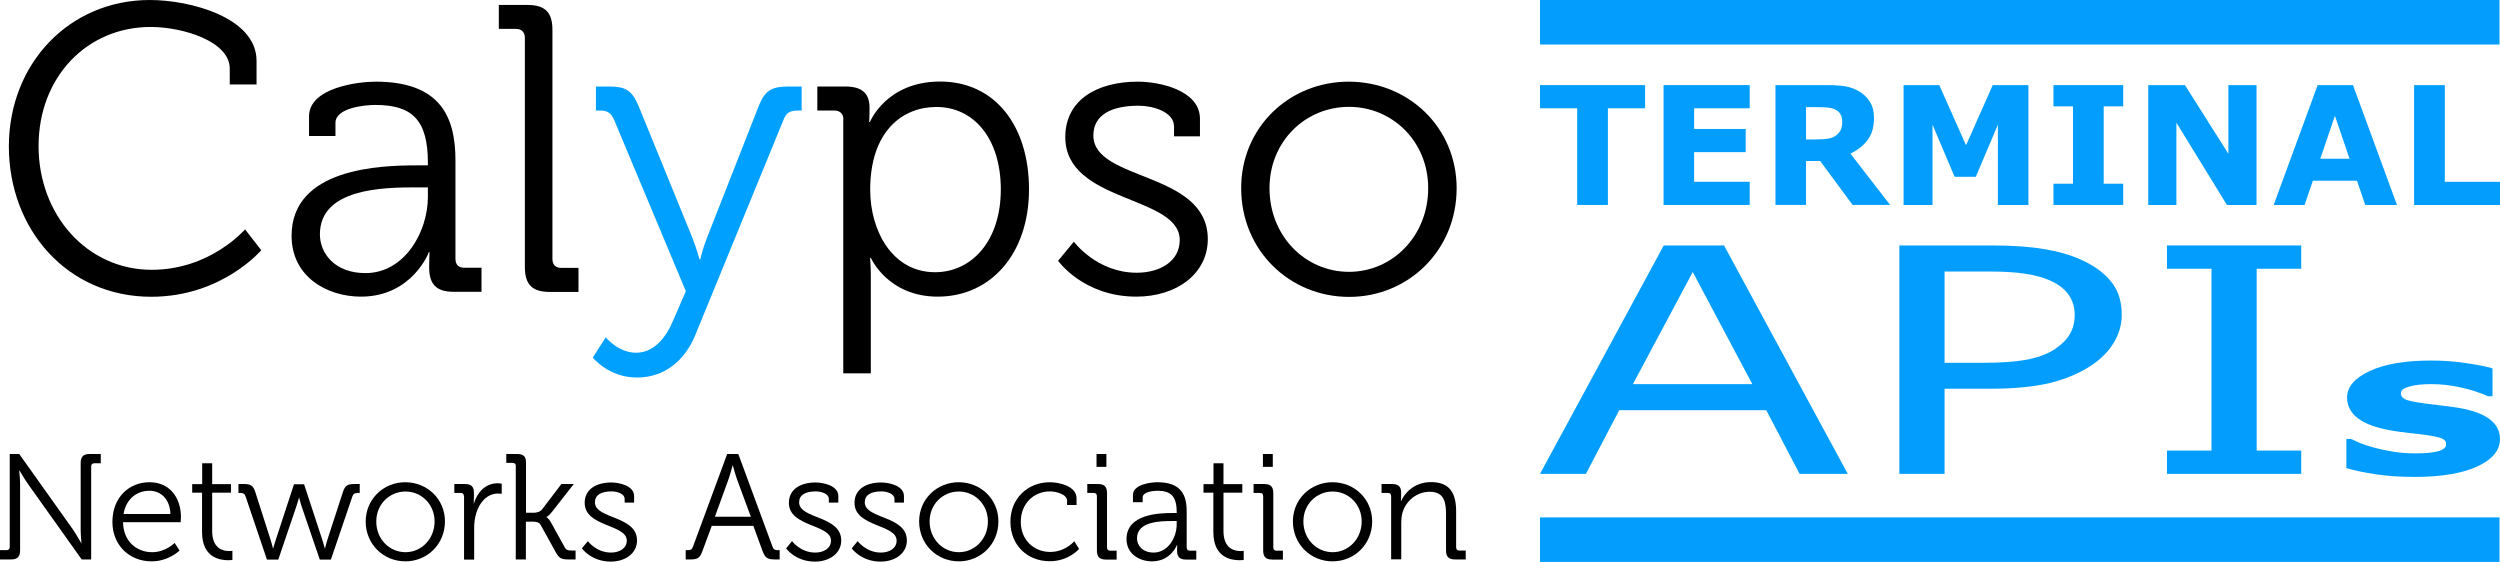
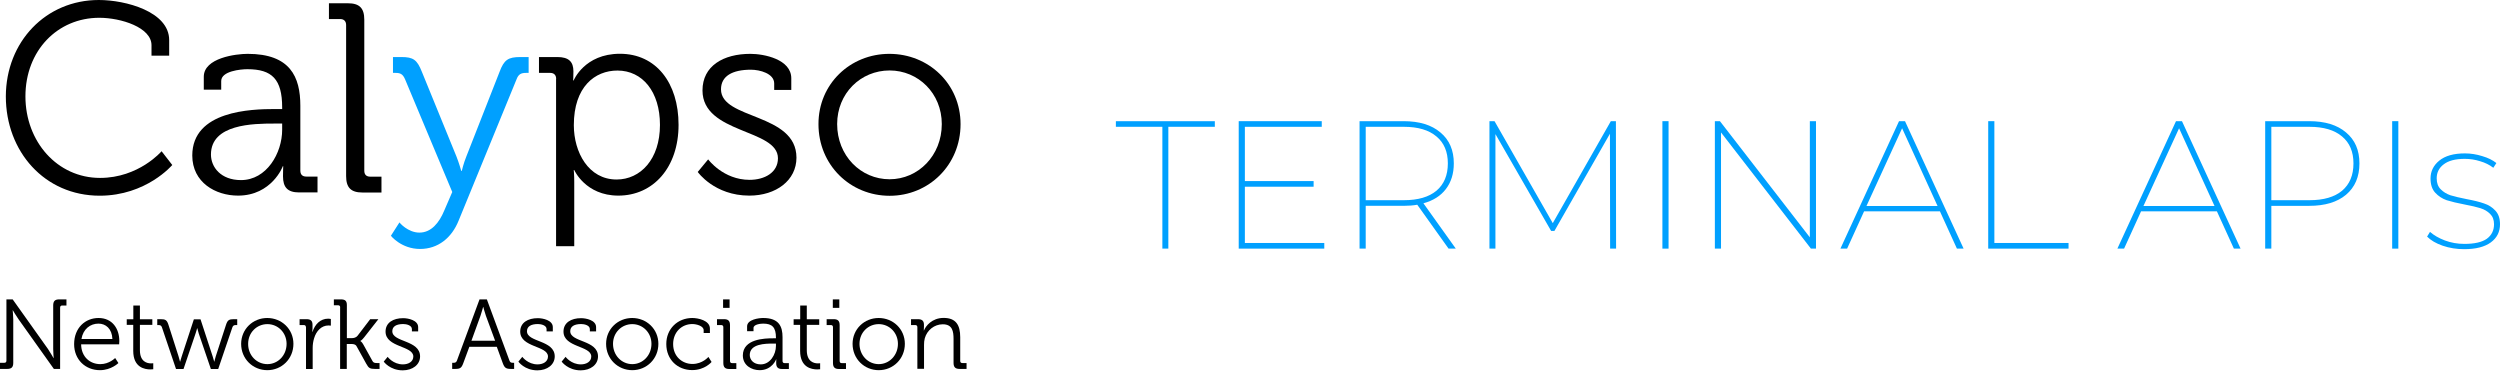
- <svg xmlns="http://www.w3.org/2000/svg" xmlns:xlink="http://www.w3.org/1999/xlink" version="1.1" id="Layer_1" x="0px" y="0px" viewBox="0 0 218 49" xml:space="preserve" width="218" height="49">
+ <svg xmlns="http://www.w3.org/2000/svg" xmlns:xlink="http://www.w3.org/1999/xlink" version="1.1" id="Layer_1" x="0px" y="0px" viewBox="0 0 330.588 48.972" xml:space="preserve" width="330.588" height="48.972">
  <defs id="defs67">
    <linearGradient id="linearGradient1483">
      <stop style="stop-color:#00a0ff;stop-opacity:1;" offset="0" id="stop1479" />
      <stop style="stop-color:#00a0ff;stop-opacity:0;" offset="1" id="stop1481" />
    </linearGradient>
    <linearGradient xlink:href="#linearGradient1483" id="linearGradient1485" x1="176.831" y1="-9.61" x2="285.089" y2="-9.61" gradientUnits="userSpaceOnUse" />
    <linearGradient xlink:href="#linearGradient1483" id="linearGradient1487" x1="177.421" y1="10.465" x2="285.651" y2="10.465" gradientUnits="userSpaceOnUse" />
  </defs>
  <style type="text/css" id="style2"> .st0{fill:#00A0FF;} </style>
  <g id="g18329" transform="matrix(1.102595,0,0,1.109219,-0.7387387,-0.299489)">
    <g id="g10">
      <path d="m 12.52,0.27 c 3.21,0 8.44,1.38 8.44,4.78 V 6.91 H 18.84 V 5.66 c 0,-2.12 -3.66,-3.27 -6.26,-3.27 -5.01,0 -8.86,3.91 -8.86,9.37 0,5.39 3.82,9.72 8.95,9.72 4.65,0 7.38,-3.18 7.38,-3.18 l 1.28,1.64 c 0,0 -3.11,3.66 -8.7,3.66 C 6.02,23.6 1.37,18.34 1.37,11.76 1.39,5.24 6.17,0.27 12.52,0.27 Z" id="path4" />
      <path d="m 33.61,13.27 h 0.9 v -0.19 c 0,-3.37 -1.22,-4.56 -4.17,-4.56 -0.8,0 -3.14,0.22 -3.14,1.41 v 1.03 H 25.11 V 9.42 c 0,-2.25 3.85,-2.73 5.26,-2.73 5.1,0 6.32,2.73 6.32,6.19 v 7.73 c 0,0.48 0.26,0.71 0.71,0.71 h 1.35 v 1.89 h -2.21 c -1.38,0 -1.93,-0.61 -1.93,-1.93 0,-0.71 0.03,-1.19 0.03,-1.19 h -0.06 c 0.03,0 -1.32,3.5 -5.36,3.5 -2.7,0 -5.49,-1.57 -5.49,-4.78 0,-5.35 7.09,-5.54 9.88,-5.54 z m -4.04,8.47 c 3.08,0 4.94,-3.21 4.94,-6 V 15 h -0.93 c -2.54,0 -7.61,0.06 -7.61,3.69 0,1.51 1.19,3.05 3.6,3.05 z" id="path6" />
      <path d="M 42.18,3.25 C 42.18,2.8 41.92,2.54 41.47,2.54 H 40.12 V 0.66 h 2.28 c 1.38,0 1.96,0.58 1.96,1.96 v 18 c 0,0.48 0.26,0.71 0.71,0.71 h 1.35 v 1.89 h -2.28 c -1.38,0 -1.96,-0.58 -1.96,-1.96 z" id="path8" />
    </g>
    <g id="g14">
      <path class="st0" d="m 50.97,28 c 1.41,0 2.37,-1.16 2.98,-2.63 L 54.91,23.16 49.24,9.7 C 48.98,9.12 48.7,8.96 48.12,8.96 H 47.8 V 7.07 h 1 c 1.44,0 1.89,0.32 2.47,1.77 l 4.14,10.08 c 0.32,0.8 0.58,1.73 0.58,1.73 h 0.06 c 0,0 0.22,-0.93 0.55,-1.73 L 60.58,8.84 c 0.54,-1.44 1.03,-1.77 2.5,-1.77 h 0.99 v 1.89 h -0.32 c -0.58,0 -0.9,0.16 -1.12,0.74 l -6.96,16.88 c -0.83,2.05 -2.47,3.37 -4.62,3.37 -2.25,0 -3.5,-1.57 -3.5,-1.57 l 1.03,-1.6 C 48.57,26.81 49.59,28 50.97,28 Z" id="path12" style="fill:#00a0ff;fill-opacity:1" />
    </g>
    <g id="g22">
      <path d="m 67.37,9.67 c 0,-0.45 -0.26,-0.71 -0.71,-0.71 H 65.31 V 7.07 h 2.21 c 1.38,0 1.92,0.58 1.92,1.7 0,0.64 -0.03,1.09 -0.03,1.09 h 0.06 c 0,0 1.28,-3.18 5.55,-3.18 4.33,0 7.03,3.47 7.03,8.47 0,5.1 -3.05,8.44 -7.22,8.44 -3.95,0 -5.29,-3.05 -5.29,-3.05 h -0.06 c 0,0 0.06,0.58 0.06,1.41 v 7.67 H 67.36 V 9.67 Z m 7.25,12 c 2.86,0 5.2,-2.41 5.2,-6.51 0,-3.95 -2.09,-6.48 -5.1,-6.48 -2.7,0 -5.23,1.93 -5.23,6.51 0,3.24 1.76,6.48 5.13,6.48 z" id="path16" />
      <path d="m 85.6,19.27 c 0,0 1.8,2.44 4.97,2.44 1.8,0 3.4,-0.87 3.4,-2.57 0,-3.53 -9.05,-2.89 -9.05,-8.09 0,-2.92 2.5,-4.36 5.74,-4.36 1.64,0 4.91,0.64 4.91,2.92 v 1.38 h -2.05 v -0.77 c 0,-1.19 -1.73,-1.64 -2.79,-1.64 -2.25,0 -3.59,0.77 -3.59,2.34 0,3.63 9.05,2.79 9.05,8.15 0,2.7 -2.44,4.52 -5.65,4.52 -4.2,0 -6.19,-2.82 -6.19,-2.82 z" id="path18" />
      <path d="m 107.33,6.69 c 4.72,0 8.54,3.59 8.54,8.38 0,4.88 -3.82,8.54 -8.5,8.54 -4.72,0 -8.54,-3.66 -8.54,-8.54 -0.01,-4.79 3.81,-8.38 8.5,-8.38 z m 0.03,14.95 c 3.43,0 6.26,-2.82 6.26,-6.58 0,-3.66 -2.82,-6.39 -6.26,-6.39 -3.47,0 -6.29,2.73 -6.29,6.39 0,3.76 2.82,6.58 6.29,6.58 z" id="path20" />
    </g>
    <g id="g62">
      <path d="m 0.67,43.52 h 0.51 c 0.17,0 0.26,-0.08 0.26,-0.26 v -7.3 h 0.75 l 4.23,5.91 c 0.28,0.41 0.67,1.09 0.67,1.09 h 0.02 c 0,0 -0.06,-0.65 -0.06,-1.09 v -5.19 c 0,-0.51 0.21,-0.72 0.72,-0.72 h 0.87 v 0.73 h -0.5 c -0.17,0 -0.26,0.08 -0.26,0.26 v 7.3 H 7.13 L 2.9,38.34 C 2.61,37.94 2.22,37.27 2.22,37.27 H 2.19 c 0,0 0.07,0.64 0.07,1.07 v 5.19 c 0,0.51 -0.21,0.72 -0.72,0.72 H 0.67 Z" id="path24" />
      <path d="m 12.49,38.18 c 1.64,0 2.49,1.26 2.49,2.74 0,0.14 -0.02,0.4 -0.02,0.4 H 10.4 c 0.02,1.5 1.07,2.36 2.3,2.36 1.08,0 1.78,-0.73 1.78,-0.73 l 0.39,0.6 c 0,0 -0.86,0.85 -2.21,0.85 -1.76,0 -3.1,-1.27 -3.1,-3.1 0,-1.95 1.34,-3.12 2.93,-3.12 z m 1.66,2.5 c -0.05,-1.23 -0.8,-1.83 -1.67,-1.83 -0.98,0 -1.84,0.64 -2.04,1.83 z" id="path26" />
      <path d="m 16.65,39 h -0.78 v -0.67 h 0.79 v -1.64 h 0.79 v 1.64 h 1.49 V 39 h -1.49 v 3.02 c 0,1.39 0.88,1.57 1.33,1.57 0.17,0 0.27,-0.02 0.27,-0.02 v 0.72 c 0,0 -0.14,0.02 -0.34,0.02 -0.68,0 -2.06,-0.22 -2.06,-2.21 z" id="path28" />
      <path d="m 20.09,39.29 c -0.07,-0.21 -0.2,-0.27 -0.41,-0.27 h -0.15 v -0.7 h 0.41 c 0.57,0 0.75,0.11 0.93,0.66 l 1.21,3.76 c 0.09,0.28 0.18,0.64 0.18,0.64 h 0.02 c 0,0 0.09,-0.35 0.19,-0.64 l 1.45,-4.4 h 0.8 l 1.45,4.4 c 0.09,0.28 0.19,0.64 0.19,0.64 h 0.02 c 0,0 0.07,-0.34 0.17,-0.64 l 1.23,-3.76 c 0.18,-0.55 0.37,-0.66 0.93,-0.66 h 0.41 v 0.7 h -0.17 c -0.2,0 -0.34,0.06 -0.41,0.27 l -1.7,4.97 H 25.96 L 24.51,40.04 C 24.42,39.75 24.33,39.4 24.33,39.4 h -0.02 c 0,0 -0.08,0.34 -0.19,0.64 l -1.44,4.22 h -0.9 z" id="path30" />
      <path d="m 32.72,38.18 c 1.73,0 3.14,1.32 3.14,3.08 0,1.79 -1.4,3.14 -3.13,3.14 -1.73,0 -3.14,-1.34 -3.14,-3.14 0.01,-1.76 1.41,-3.08 3.13,-3.08 z m 0.02,5.5 c 1.26,0 2.3,-1.04 2.3,-2.42 0,-1.34 -1.04,-2.35 -2.3,-2.35 -1.27,0 -2.31,1 -2.31,2.35 -0.01,1.38 1.03,2.42 2.31,2.42 z" id="path32" />
      <path d="m 37.36,39.28 c 0,-0.17 -0.09,-0.26 -0.26,-0.26 h -0.5 v -0.7 h 0.83 c 0.5,0 0.72,0.2 0.72,0.67 v 0.4 c 0,0.25 -0.02,0.45 -0.02,0.45 h 0.02 c 0.28,-0.9 0.94,-1.58 1.88,-1.58 0.17,0 0.32,0.04 0.32,0.04 v 0.79 c 0,0 -0.14,-0.02 -0.29,-0.02 -0.84,0 -1.46,0.66 -1.72,1.53 -0.12,0.38 -0.17,0.78 -0.17,1.16 v 2.5 h -0.8 v -4.98 z" id="path34" />
      <path d="m 41.47,36.92 c 0,-0.17 -0.09,-0.26 -0.26,-0.26 h -0.5 v -0.7 h 0.84 c 0.51,0 0.72,0.18 0.72,0.68 v 3.94 h 0.61 c 0.22,0 0.51,-0.07 0.67,-0.28 l 1.52,-1.98 h 0.98 l -1.71,2.17 c -0.29,0.37 -0.45,0.42 -0.45,0.42 v 0.02 c 0,0 0.18,0.08 0.37,0.44 l 1.07,1.92 c 0.11,0.2 0.22,0.26 0.54,0.26 h 0.32 v 0.7 h -0.55 c -0.59,0 -0.75,-0.09 -1.03,-0.59 L 43.43,41.54 C 43.3,41.3 43.02,41.28 42.8,41.28 h -0.54 v 2.97 h -0.8 v -7.33 z" id="path36" />
      <path d="m 47.16,42.81 c 0,0 0.66,0.9 1.83,0.9 0.66,0 1.25,-0.32 1.25,-0.94 0,-1.3 -3.33,-1.06 -3.33,-2.97 0,-1.07 0.92,-1.6 2.11,-1.6 0.6,0 1.8,0.24 1.8,1.07 v 0.51 H 50.07 V 39.5 c 0,-0.44 -0.64,-0.6 -1.03,-0.6 -0.83,0 -1.32,0.28 -1.32,0.86 0,1.33 3.33,1.03 3.33,3 0,0.99 -0.9,1.66 -2.08,1.66 -1.54,0 -2.28,-1.04 -2.28,-1.04 z" id="path38" />
      <path d="m 54.9,43.52 h 0.15 c 0.21,0 0.34,-0.04 0.42,-0.26 l 2.71,-7.3 h 0.88 l 2.71,7.3 c 0.08,0.22 0.2,0.26 0.42,0.26 h 0.14 v 0.73 h -0.38 c -0.59,0 -0.77,-0.12 -0.98,-0.68 l -0.72,-1.96 h -3.29 l -0.73,1.96 c -0.21,0.57 -0.38,0.68 -0.97,0.68 H 54.9 Z m 5.15,-2.63 -1.1,-2.96 c -0.14,-0.39 -0.32,-1.07 -0.32,-1.07 h -0.02 c 0,0 -0.18,0.68 -0.32,1.07 l -1.08,2.96 z" id="path40" />
      <path d="m 63.31,42.81 c 0,0 0.66,0.9 1.83,0.9 0.66,0 1.25,-0.32 1.25,-0.94 0,-1.3 -3.33,-1.06 -3.33,-2.97 0,-1.07 0.92,-1.6 2.11,-1.6 0.6,0 1.8,0.24 1.8,1.07 v 0.51 H 66.22 V 39.5 c 0,-0.44 -0.64,-0.6 -1.03,-0.6 -0.83,0 -1.32,0.28 -1.32,0.86 0,1.33 3.33,1.03 3.33,3 0,0.99 -0.9,1.66 -2.08,1.66 -1.55,0 -2.28,-1.04 -2.28,-1.04 z" id="path42" />
      <path d="m 68.5,42.81 c 0,0 0.66,0.9 1.83,0.9 0.66,0 1.25,-0.32 1.25,-0.94 0,-1.3 -3.33,-1.06 -3.33,-2.97 0,-1.07 0.92,-1.6 2.11,-1.6 0.6,0 1.8,0.24 1.8,1.07 v 0.51 H 71.41 V 39.5 c 0,-0.44 -0.64,-0.6 -1.03,-0.6 -0.83,0 -1.32,0.28 -1.32,0.86 0,1.33 3.33,1.03 3.33,3 0,0.99 -0.9,1.66 -2.08,1.66 -1.54,0 -2.28,-1.04 -2.28,-1.04 z" id="path44" />
      <path d="m 76.49,38.18 c 1.73,0 3.14,1.32 3.14,3.08 0,1.79 -1.4,3.14 -3.13,3.14 -1.73,0 -3.14,-1.34 -3.14,-3.14 0,-1.76 1.41,-3.08 3.13,-3.08 z m 0.01,5.5 c 1.26,0 2.3,-1.04 2.3,-2.42 0,-1.34 -1.04,-2.35 -2.3,-2.35 -1.27,0 -2.31,1 -2.31,2.35 0,1.38 1.04,2.42 2.31,2.42 z" id="path46" />
      <path d="m 83.7,38.18 c 0.67,0 2.11,0.28 2.11,1.26 v 0.53 h -0.75 v -0.34 c 0,-0.5 -0.86,-0.73 -1.36,-0.73 -1.27,0 -2.3,0.96 -2.3,2.39 0,1.46 1.07,2.37 2.32,2.37 1.21,0 1.91,-0.84 1.91,-0.84 l 0.38,0.6 c 0,0 -0.8,0.97 -2.32,0.97 -1.77,0 -3.11,-1.26 -3.11,-3.1 -0.01,-1.81 1.35,-3.11 3.12,-3.11 z" id="path48" />
      <path d="m 87.42,39.28 c 0,-0.17 -0.09,-0.26 -0.26,-0.26 h -0.5 v -0.7 h 0.84 c 0.51,0 0.72,0.21 0.72,0.72 v 4.26 c 0,0.18 0.09,0.26 0.26,0.26 h 0.5 v 0.7 h -0.84 c -0.51,0 -0.72,-0.21 -0.72,-0.72 z m -0.03,-3.32 h 0.78 v 1.01 h -0.78 z" id="path50" />
      <path d="m 93.4,40.6 h 0.33 v -0.07 c 0,-1.24 -0.45,-1.68 -1.53,-1.68 -0.29,0 -1.16,0.08 -1.16,0.52 v 0.38 h -0.77 v -0.57 c 0,-0.83 1.42,-1 1.93,-1 1.88,0 2.32,1 2.32,2.28 v 2.84 c 0,0.18 0.09,0.26 0.26,0.26 h 0.5 v 0.7 h -0.81 c -0.51,0 -0.71,-0.22 -0.71,-0.71 0,-0.26 0.01,-0.44 0.01,-0.44 h -0.02 c 0.01,0 -0.48,1.29 -1.97,1.29 -0.99,0 -2.02,-0.58 -2.02,-1.76 0.01,-1.97 2.61,-2.04 3.64,-2.04 z m -1.49,3.11 c 1.13,0 1.82,-1.18 1.82,-2.21 v -0.27 h -0.34 c -0.93,0 -2.8,0.02 -2.8,1.36 0,0.56 0.44,1.12 1.32,1.12 z" id="path52" />
      <path d="m 96.63,39 h -0.78 v -0.67 h 0.79 v -1.64 h 0.79 v 1.64 h 1.49 V 39 h -1.49 v 3.02 c 0,1.39 0.88,1.57 1.33,1.57 0.17,0 0.27,-0.02 0.27,-0.02 v 0.72 c 0,0 -0.14,0.02 -0.34,0.02 -0.68,0 -2.06,-0.22 -2.06,-2.21 z" id="path54" />
      <path d="m 100.57,39.28 c 0,-0.17 -0.09,-0.26 -0.26,-0.26 h -0.5 v -0.7 h 0.84 c 0.51,0 0.72,0.21 0.72,0.72 v 4.26 c 0,0.18 0.09,0.26 0.26,0.26 h 0.5 v 0.7 h -0.84 c -0.51,0 -0.72,-0.21 -0.72,-0.72 z m -0.02,-3.32 h 0.78 v 1.01 h -0.78 z" id="path56" />
      <path d="m 106.05,38.18 c 1.73,0 3.14,1.32 3.14,3.08 0,1.79 -1.4,3.14 -3.13,3.14 -1.73,0 -3.14,-1.34 -3.14,-3.14 0,-1.76 1.41,-3.08 3.13,-3.08 z m 0.01,5.5 c 1.26,0 2.3,-1.04 2.3,-2.42 0,-1.34 -1.04,-2.35 -2.3,-2.35 -1.27,0 -2.31,1 -2.31,2.35 0,1.38 1.04,2.42 2.31,2.42 z" id="path58" />
      <path d="m 110.69,39.28 c 0,-0.17 -0.09,-0.26 -0.26,-0.26 h -0.5 v -0.7 h 0.83 c 0.5,0 0.72,0.21 0.72,0.66 v 0.27 c 0,0.24 -0.02,0.42 -0.02,0.42 h 0.02 c 0.21,-0.54 0.97,-1.5 2.36,-1.5 1.47,0 1.99,0.84 1.99,2.3 v 2.82 c 0,0.18 0.09,0.26 0.26,0.26 h 0.5 v 0.7 h -0.84 c -0.51,0 -0.72,-0.21 -0.72,-0.72 v -2.84 c 0,-0.93 -0.14,-1.76 -1.29,-1.76 -1.01,0 -1.89,0.7 -2.16,1.67 -0.07,0.25 -0.09,0.52 -0.09,0.8 v 2.84 h -0.8 z" id="path60" />
    </g>
  </g>
-   <g id="g8190" transform="matrix(0.7029932,0,0,0.7029932,9.355902,22.92235)">
+   <g id="g8190" transform="matrix(0.7029932,0,0,0.7029932,9.355902,25.98206)">
    <text xml:space="preserve" style="font-style:normal;font-variant:normal;font-weight:bold;font-stretch:normal;font-size:14.749px;line-height:10.975px;font-family:'Courier New';-inkscape-font-specification:'Courier New, Bold';font-variant-ligatures:normal;font-variant-caps:normal;font-variant-numeric:normal;font-variant-east-asian:normal;letter-spacing:0px;word-spacing:0px;fill:#000000;fill-opacity:1;stroke:none;stroke-width:1.106px;stroke-linecap:butt;stroke-linejoin:miter;stroke-opacity:1" x="-15.793" y="48.274" id="text1524">
      <tspan x="-15.793" y="48.274" style="font-style:normal;font-variant:normal;font-weight:bold;font-stretch:normal;font-size:14.749px;font-family:'Courier New';-inkscape-font-specification:'Courier New, Bold';font-variant-ligatures:normal;font-variant-caps:normal;font-variant-numeric:normal;font-variant-east-asian:normal;stroke-width:1.106px" id="tspan12437" />
    </text>
    <text xml:space="preserve" style="font-style:normal;font-variant:normal;font-weight:bold;font-stretch:normal;font-size:16px;line-height:10px;font-family:'Open Sans';-inkscape-font-specification:'Open Sans, Bold';font-variant-ligatures:normal;font-variant-caps:normal;font-variant-numeric:normal;font-variant-east-asian:normal;letter-spacing:0px;word-spacing:0px;fill:#000000;fill-opacity:1;stroke:none;stroke-width:1px;stroke-linecap:butt;stroke-linejoin:miter;stroke-opacity:1" x="124.893" y="39.222" id="text1524-1">
      <tspan x="124.893" y="39.222" id="tspan1528-7" style="font-style:normal;font-variant:normal;font-weight:bold;font-stretch:normal;font-size:16px;font-family:'Open Sans';-inkscape-font-specification:'Open Sans, Bold';font-variant-ligatures:normal;font-variant-caps:normal;font-variant-numeric:normal;font-variant-east-asian:normal" />
    </text>
-     <path id="rect92030" style="vector-effect:none;fill:#039efd;fill-rule:evenodd;stroke-width:0.22;stop-color:#000000;fill-opacity:1" d="m 177.714,-32.607 h 119.02 v 5.522 H 177.714 Z" />
-     <path id="rect92030-8" style="vector-effect:none;fill:#039efd;fill-rule:evenodd;stroke-width:0.22;stop-color:#000000;fill-opacity:1" d="m 177.714,31.573 h 119.02 v 5.522 H 177.714 Z" />
+     <g id="g993" style="fill:#039efd;fill-opacity:1" />
    <g id="text6123" style="font-size:56.9px;line-height:1.25;stroke-width:1.422" />
-     <g aria-label="TERMINAL" transform="scale(0.9967628,1.003248)" id="text19958" style="font-weight:bold;font-size:20.384px;line-height:1.25;-inkscape-font-specification:'sans-serif, Bold';fill:#039efd;stroke-width:0.51">
-       <path d="m 191.369,-19.113 h -4.628 v 11.954 h -3.822 V -19.113 h -4.628 v -2.866 h 13.078 z" id="path337" />
-       <path d="M 204.388,-7.159 H 193.669 V -21.979 h 10.719 v 2.866 h -6.917 v 2.558 h 6.42 v 2.866 h -6.42 v 3.663 h 6.917 z" id="path339" />
-       <path d="m 215.904,-17.441 q 0,-0.557 -0.229,-0.955 -0.229,-0.398 -0.786,-0.627 -0.388,-0.159 -0.906,-0.189 -0.518,-0.04 -1.204,-0.04 h -1.383 v 3.991 h 1.174 q 0.916,0 1.533,-0.09 0.617,-0.09 1.035,-0.408 0.398,-0.309 0.577,-0.677 0.189,-0.378 0.189,-1.005 z m 5.962,10.281 h -4.668 l -4.041,-5.434 h -1.762 v 5.434 h -3.802 V -21.979 h 6.41 q 1.314,0 2.259,0.149 0.946,0.149 1.772,0.647 0.836,0.498 1.324,1.294 0.498,0.786 0.498,1.981 0,1.642 -0.766,2.677 -0.756,1.035 -2.17,1.722 z" id="path341" />
-       <path d="m 239.074,-7.159 h -3.802 v -9.923 l -2.747,6.44 h -2.638 l -2.747,-6.44 v 9.923 h -3.603 V -21.979 h 4.439 l 3.334,7.435 3.324,-7.435 h 4.439 z" id="path343" />
-       <path d="m 250.869,-7.159 h -8.679 v -2.628 h 2.429 v -9.565 h -2.429 v -2.628 h 8.679 v 2.628 h -2.429 v 9.565 h 2.429 z" id="path345" />
-       <path d="m 267.46,-7.159 h -3.683 l -6.29,-10.172 v 10.172 h -3.503 V -21.979 h 4.568 l 5.404,8.49 v -8.49 h 3.503 z" id="path347" />
-       <path d="m 284.938,-7.159 h -3.951 l -1.025,-2.996 h -5.494 l -1.025,2.996 h -3.852 l 5.474,-14.82 h 4.399 z m -5.902,-5.713 -1.821,-5.315 -1.821,5.315 z" id="path349" />
-       <path d="M 297.757,-7.159 H 287.068 V -21.979 h 3.822 v 11.954 h 6.868 z" id="path351" />
-     </g>
-     <g aria-label="APIs" transform="scale(1.219941,0.8197117)" id="text19958-7" style="font-size:47.544px;line-height:0;-inkscape-font-specification:'sans-serif, Normal';fill:#039efd;stroke-width:1.189">
-       <path d="m 176.968,31.93 h -4.898 l -3.389,-9.634 h -14.95 l -3.389,9.634 h -4.666 l 12.582,-34.567 h 6.129 z M 167.264,18.35 161.205,1.38 155.123,18.35 Z" style="line-height:0.85" id="path354" />
-       <path d="m 204.826,7.81 q 0,2.298 -0.813,4.272 -0.789,1.95 -2.229,3.389 -1.788,1.788 -4.225,2.693 -2.438,0.882 -6.152,0.882 h -4.597 V 31.93 h -4.597 V -2.637 h 9.379 q 3.111,0 5.27,0.534 2.159,0.511 3.83,1.625 1.973,1.323 3.041,3.297 1.091,1.973 1.091,4.991 z m -4.782,0.116 q 0,-1.788 -0.627,-3.111 -0.627,-1.323 -1.904,-2.159 -1.114,-0.72 -2.554,-1.021 -1.416,-0.325 -3.598,-0.325 h -4.55 v 13.813 h 3.877 q 2.786,0 4.527,-0.488 1.741,-0.511 2.832,-1.602 1.091,-1.114 1.532,-2.345 0.464,-1.23 0.464,-2.763 z" style="line-height:0.85" id="path356" />
-       <path d="m 223.073,31.93 h -13.65 v -3.529 h 4.527 V 0.892 h -4.527 V -2.637 h 13.65 v 3.529 h -4.527 V 28.402 h 4.527 z" style="line-height:0.85" id="path358" />
-       <path d="m 243.285,26.64 q 0,2.586 -2.318,4.176 -2.319,1.575 -6.346,1.575 -2.229,0 -4.043,-0.416 -1.813,-0.416 -2.913,-0.921 v -4.399 h 0.49 q 0.401,0.282 0.921,0.624 0.535,0.327 1.501,0.713 0.832,0.342 1.887,0.594 1.055,0.238 2.259,0.238 1.575,0 2.333,-0.342 0.758,-0.357 0.758,-1.04 0,-0.609 -0.446,-0.877 -0.446,-0.282 -1.694,-0.535 -0.594,-0.134 -1.62,-0.282 -1.011,-0.163 -1.843,-0.386 -2.274,-0.594 -3.374,-1.843 -1.1,-1.263 -1.1,-3.136 0,-2.408 2.274,-3.998 2.289,-1.605 6.242,-1.605 1.873,0 3.582,0.386 1.724,0.372 2.69,0.803 v 4.221 h -0.461 q -1.189,-0.817 -2.72,-1.323 -1.516,-0.52 -3.076,-0.52 -1.293,0 -2.185,0.357 -0.877,0.357 -0.877,1.011 0,0.594 0.401,0.907 0.401,0.312 1.887,0.624 0.817,0.163 1.754,0.327 0.951,0.149 1.902,0.386 2.11,0.55 3.121,1.739 1.011,1.174 1.011,2.943 z" style="font-weight:bold;font-size:30.438px;-inkscape-font-specification:'sans-serif, Bold'" id="path360" />
+     <g aria-label="TERMINAL APIs" transform="scale(0.9967628,1.003248)" id="text19958-7" style="font-weight:bold;font-size:34.14px;line-height:1.25;-inkscape-font-specification:'sans-serif, Bold';fill:#00a0ff;stroke-width:0.51">
+       <path d="m 206.004,-13.063 h -8.774 v -1.058 h 18.674 v 1.058 h -8.774 V 9.776 h -1.127 z" style="font-family:Montserrat;-inkscape-font-specification:'Montserrat,  weight=275';text-align:center;text-anchor:middle" id="path512" />
+       <path d="M 236.559,8.718 V 9.776 H 220.411 V -14.121 h 15.67 v 1.058 h -14.509 v 10.174 h 12.973 v 1.058 H 221.572 V 8.718 Z" style="font-family:Montserrat;-inkscape-font-specification:'Montserrat,  weight=275';text-align:center;text-anchor:middle" id="path514" />
+       <path d="m 260.013,9.776 -5.906,-8.228 q -1.161,0.205 -2.595,0.205 h -7.135 v 8.023 h -1.161 V -14.121 h 8.296 q 4.472,0 6.965,2.117 2.526,2.083 2.526,5.804 0,2.868 -1.502,4.814 -1.468,1.912 -4.233,2.663 l 6.111,8.501 z m -8.432,-9.081 q 3.994,0 6.145,-1.775 2.151,-1.809 2.151,-5.121 0,-3.277 -2.151,-5.053 -2.151,-1.809 -6.145,-1.809 h -7.203 V 0.695 Z" style="font-family:Montserrat;-inkscape-font-specification:'Montserrat,  weight=275';text-align:center;text-anchor:middle" id="path516" />
+       <path d="m 290.5,9.776 -0.034,-21.542 -10.481,18.231 h -0.615 L 268.856,-11.697 V 9.776 h -1.127 V -14.121 h 0.956 l 10.993,19.118 10.959,-19.118 h 0.956 l 0.034,23.898 z" style="font-family:Montserrat;-inkscape-font-specification:'Montserrat,  weight=275';text-align:center;text-anchor:middle" id="path518" />
+       <path d="m 300.367,-14.121 h 1.161 V 9.776 h -1.161 z" style="font-family:Montserrat;-inkscape-font-specification:'Montserrat,  weight=275';text-align:center;text-anchor:middle" id="path520" />
+       <path d="M 329.351,-14.121 V 9.776 h -0.956 L 311.428,-12.005 V 9.776 h -1.161 V -14.121 h 0.956 L 328.19,7.66 V -14.121 Z" style="font-family:Montserrat;-inkscape-font-specification:'Montserrat,  weight=275';text-align:center;text-anchor:middle" id="path522" />
+       <path d="m 352.737,2.778 h -14.305 l -3.209,6.999 h -1.263 l 11.061,-23.898 h 1.127 l 11.061,23.898 h -1.263 z m -0.444,-0.99 -6.691,-14.578 -6.726,14.578 z" style="font-family:Montserrat;-inkscape-font-specification:'Montserrat,  weight=275';text-align:center;text-anchor:middle" id="path524" />
+       <path d="m 361.852,-14.121 h 1.161 V 8.718 h 13.997 v 1.058 h -15.158 z" style="font-family:Montserrat;-inkscape-font-specification:'Montserrat,  weight=275';text-align:center;text-anchor:middle" id="path526" />
+       <path d="m 405.005,2.778 h -14.305 l -3.209,6.999 h -1.263 L 397.289,-14.121 h 1.127 l 11.061,23.898 h -1.263 z m -0.444,-0.99 -6.691,-14.578 -6.726,14.578 z" style="font-family:Montserrat;-inkscape-font-specification:'Montserrat,  weight=275';text-align:center;text-anchor:middle" id="path528" />
+       <path d="m 422.416,-14.121 q 4.472,0 6.965,2.117 2.526,2.083 2.526,5.804 0,3.755 -2.526,5.872 -2.492,2.083 -6.965,2.083 h -7.135 v 8.023 h -1.161 V -14.121 Z m 0.068,14.817 q 3.994,0 6.145,-1.775 2.151,-1.809 2.151,-5.121 0,-3.277 -2.151,-5.053 -2.151,-1.809 -6.145,-1.809 h -7.203 V 0.695 Z" style="font-family:Montserrat;-inkscape-font-specification:'Montserrat,  weight=275';text-align:center;text-anchor:middle" id="path530" />
+       <path d="m 438.086,-14.121 h 1.161 V 9.776 h -1.161 z" style="font-family:Montserrat;-inkscape-font-specification:'Montserrat,  weight=275';text-align:center;text-anchor:middle" id="path532" />
+       <path d="m 451.674,9.879 q -2.151,0 -4.063,-0.649 -1.878,-0.649 -2.936,-1.707 l 0.546,-0.888 q 1.092,0.956 2.799,1.605 1.741,0.649 3.687,0.649 2.868,0 4.233,-0.956 1.366,-0.99 1.366,-2.731 0,-1.229 -0.751,-1.946 -0.717,-0.717 -1.809,-1.058 -1.092,-0.341 -2.936,-0.683 -2.151,-0.41 -3.448,-0.819 -1.263,-0.444 -2.151,-1.4 -0.888,-0.956 -0.888,-2.663 0,-2.014 1.639,-3.346 1.673,-1.366 4.848,-1.366 1.639,0 3.277,0.512 1.639,0.478 2.663,1.297 l -0.58,0.888 q -1.058,-0.819 -2.492,-1.229 -1.4,-0.444 -2.902,-0.444 -2.629,0 -3.96,1.024 -1.331,0.99 -1.331,2.629 0,1.297 0.751,2.048 0.751,0.751 1.844,1.127 1.127,0.341 3.038,0.717 2.048,0.376 3.312,0.819 1.263,0.41 2.117,1.331 0.888,0.922 0.888,2.56 0,2.151 -1.741,3.414 -1.741,1.263 -5.019,1.263 z" style="font-family:Montserrat;-inkscape-font-specification:'Montserrat,  weight=275';text-align:center;text-anchor:middle" id="path534" />
    </g>
  </g>
</svg>
